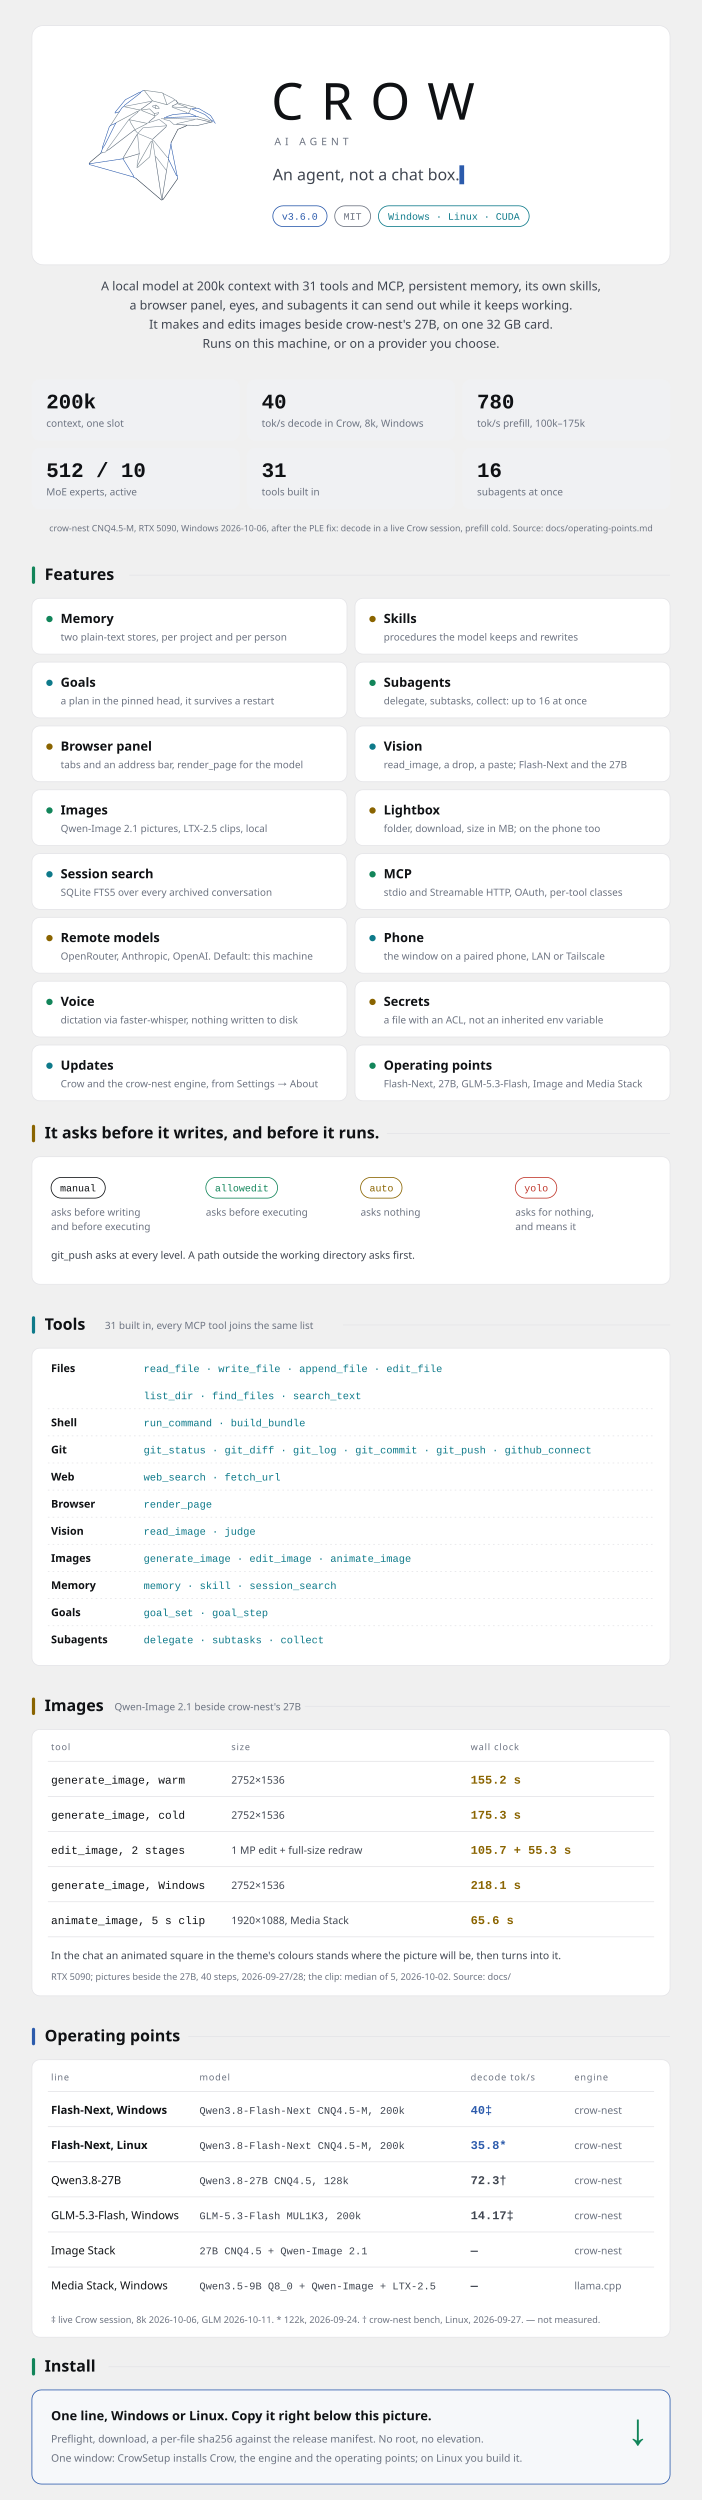
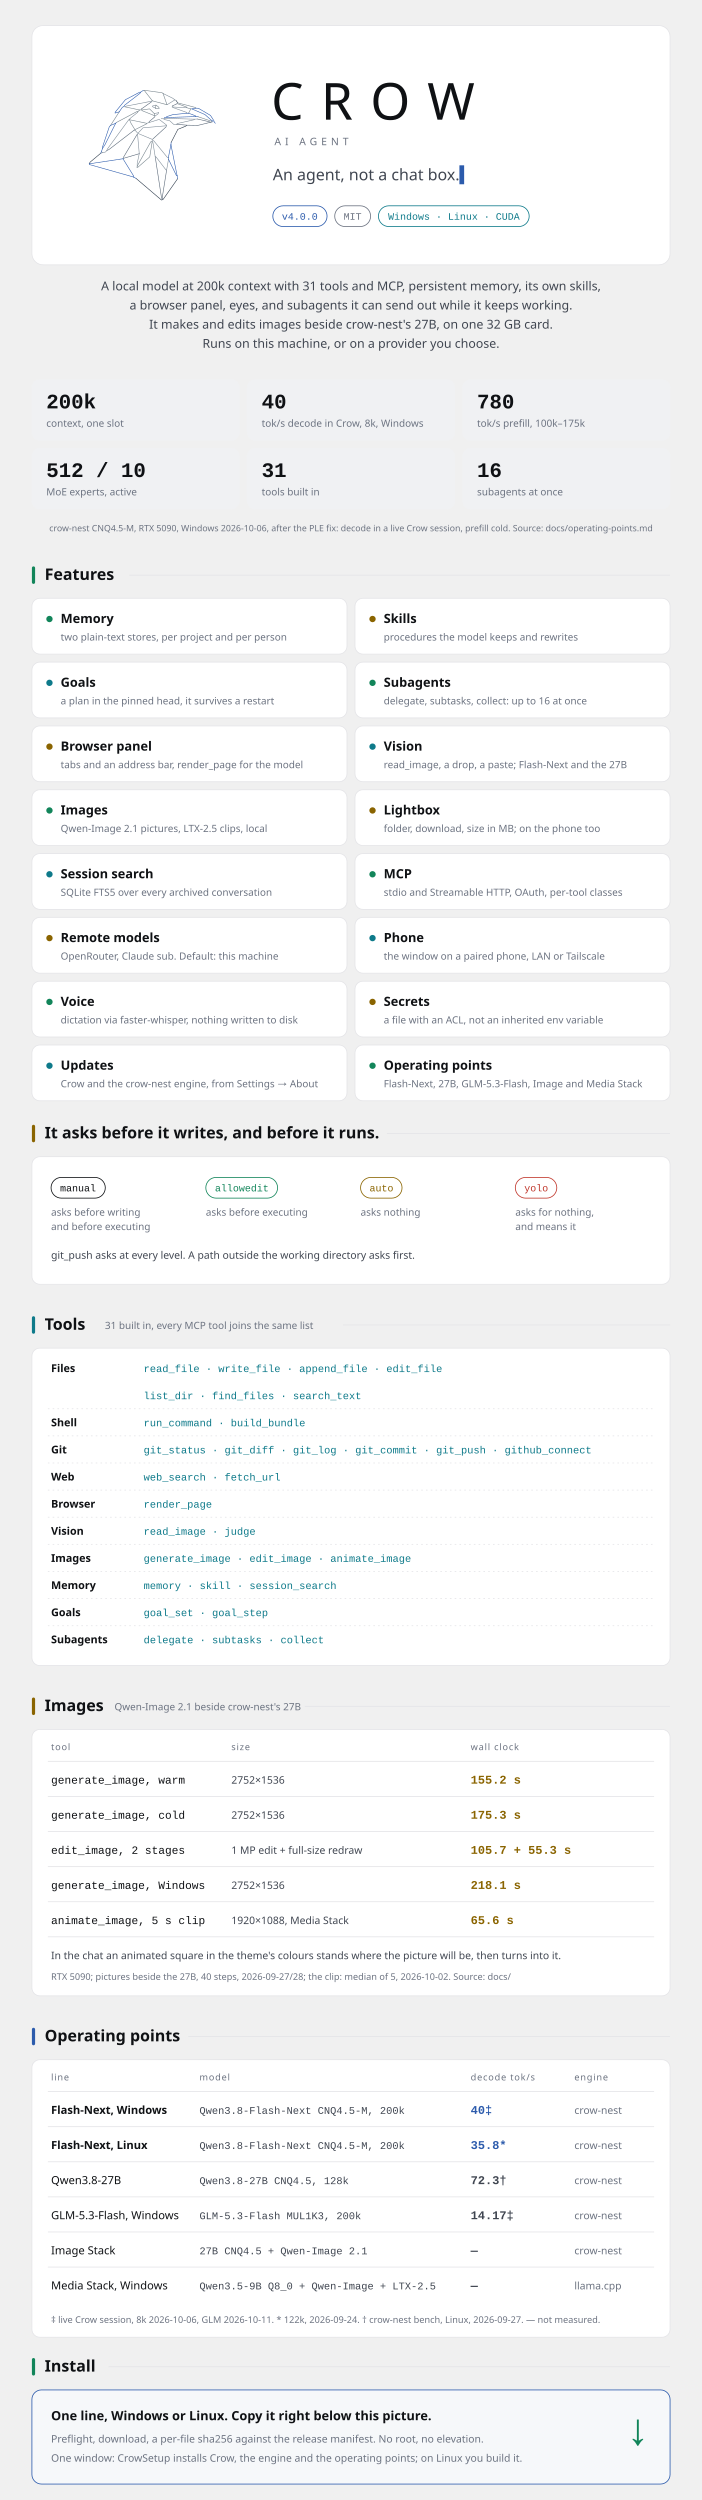
<svg xmlns="http://www.w3.org/2000/svg" viewBox="0 0 880 3134" width="880" height="3134" role="img" aria-label="Crow: an agent, not a chat box. Features, tools, images, operating points.">
  <rect x="40" y="32" width="800" height="300" rx="14" fill="#ffffff" stroke="#e4e4e7" />
  <g transform="translate(70 62) scale(0.235)">
    <g fill="none" stroke-width="3" stroke-linejoin="round" stroke-linecap="round">
      <path stroke="#283647" d="M642 273 650 285" />
      <path stroke="#283647" d="M699 404 693 409 651 426 615 496" />
      <path stroke="#283647" d="M239 554 183 601 178 610" />
      <path stroke="#283647" d="M650 689 573 799 567 802" />
      <path stroke="#283647" d="M428 688 563 803" />
      <path stroke="#576575" d="M508 281 457 317" />
      <path stroke="#576575" d="M647 289 622 301" />
      <path stroke="#576575" d="M526 361 498 385" />
      <path stroke="#576575" d="M755 371 820 386 823 389" />
      <path stroke="#576575" d="M833 387 823 389" />
      <path stroke="#576575" d="M823 389 758 405 699 404" />
      <path stroke="#576575" d="M644 399 699 404" />
      <path stroke="#576575" d="M587 414 515 480" />
      <path stroke="#576575" d="M417 431 283 534 272 539" />
      <path stroke="#576575" d="M436 453 433 454 362 573 360 581" />
      <path stroke="#576575" d="M445 556 360 581" />
      <path stroke="#576575" d="M530 572 564 793 567 794" />
      <path stroke="#576575" d="M591 643 567 794" />
      <path stroke="#576575" d="M563 803 567 802" />
      <path stroke="#576575" d="M567 794 567 802" />
      <path stroke="#7f8c98" d="M572 235 625 261 635 269" />
      <path stroke="#7f8c98" d="M635 269 593 295" />
      <path stroke="#7f8c98" d="M635 269 642 273" />
      <path stroke="#7f8c98" d="M510 276 508 281" />
      <path stroke="#7f8c98" d="M510 276 376 302 368 306" />
      <path stroke="#7f8c98" d="M622 301 620 307 624 307" />
      <path stroke="#7f8c98" d="M534 297 515 302 517 306 532 313" />
      <path stroke="#7f8c98" d="M624 307 625 310 698 336 700 340" />
      <path stroke="#7f8c98" d="M624 307 699 311" />
      <path stroke="#7f8c98" d="M437 335 396 368" />
      <path stroke="#7f8c98" d="M549 337 544 345 529 355" />
      <path stroke="#7f8c98" d="M549 337 525 342" />
      <path stroke="#7f8c98" d="M498 385 497 390" />
      <path stroke="#7f8c98" d="M578 367 739 372" />
      <path stroke="#7f8c98" d="M562 369 575 370" />
      <path stroke="#7f8c98" d="M575 370 579 374 607 380 629 400 644 399" />
      <path stroke="#7f8c98" d="M739 372 737 375 648 395 644 399" />
      <path stroke="#7f8c98" d="M739 372 755 371" />
      <path stroke="#7f8c98" d="M388 376 275 531 272 539" />
      <path stroke="#7f8c98" d="M497 390 485 394" />
      <path stroke="#7f8c98" d="M497 390 551 373 590 403 591 407" />
      <path stroke="#7f8c98" d="M591 407 587 414" />
      <path stroke="#7f8c98" d="M591 407 465 418 438 447" />
      <path stroke="#7f8c98" d="M422 430 437 447" />
      <path stroke="#7f8c98" d="M438 448 515 480" />
      <path stroke="#7f8c98" d="M436 453 445 556" />
      <path stroke="#7f8c98" d="M515 484 523 488 594 575 600 578" />
      <path stroke="#7f8c98" d="M514 491 518 497 530 572" />
      <path stroke="#7f8c98" d="M272 539 265 547 248 551" />
      <path stroke="#7f8c98" d="M243 545 248 551" />
      <path stroke="#7f8c98" d="M248 551 239 554" />
      <path stroke="#7f8c98" d="M445 556 434 608 434 622" />
      <path stroke="#7f8c98" d="M530 572 535 574 587 642 591 643" />
      <path stroke="#7f8c98" d="M601 586 591 643" />
      <path stroke="#75838b" d="M474 218 567 231 572 235" />
      <path stroke="#75838b" d="M474 218 475 223 515 274" />
      <path stroke="#75838b" d="M474 218 467 218" />
      <path stroke="#75838b" d="M572 235 593 295" />
      <path stroke="#75838b" d="M515 274 510 276" />
      <path stroke="#75838b" d="M515 274 593 295" />
      <path stroke="#75838b" d="M457 317 455 322" />
      <path stroke="#75838b" d="M650 285 743 309 747 313" />
      <path stroke="#75838b" d="M647 289 697 307 699 311" />
      <path stroke="#75838b" d="M534 297 532 313" />
      <path stroke="#75838b" d="M534 297 547 306 552 314 533 316 532 313" />
      <path stroke="#75838b" d="M368 306 447 323" />
      <path stroke="#75838b" d="M699 311 720 317" />
      <path stroke="#75838b" d="M720 317 708 340" />
      <path stroke="#75838b" d="M455 322 447 323" />
      <path stroke="#75838b" d="M447 323 438 331" />
      <path stroke="#75838b" d="M458 323 500 317 525 342" />
      <path stroke="#75838b" d="M458 323 461 327 528 354" />
      <path stroke="#75838b" d="M438 331 437 335" />
      <path stroke="#75838b" d="M396 368 393 375" />
      <path stroke="#75838b" d="M438 331 433 331 322 390" />
      <path stroke="#75838b" d="M338 333 292 405" />
      <path stroke="#75838b" d="M525 342 528 354" />
      <path stroke="#75838b" d="M529 355 526 361" />
      <path stroke="#75838b" d="M759 359 828 382" />
      <path stroke="#75838b" d="M393 375 401 394 422 428" />
      <path stroke="#75838b" d="M393 375 388 376" />
      <path stroke="#75838b" d="M393 375 485 394" />
      <path stroke="#75838b" d="M828 382 833 387" />
      <path stroke="#75838b" d="M485 394 484 397 422 428" />
      <path stroke="#75838b" d="M422 430 417 431" />
      <path stroke="#75838b" d="M514 488 506 493 434 622" />
      <path stroke="#75838b" d="M514 491 501 573 438 628 433 629" />
      <path stroke="#75838b" d="M434 622 433 629" />
      <path stroke="#2c5bac" d="M467 218 452 228" />
      <path stroke="#2c5bac" d="M452 228 449 234 366 298 363 305" />
      <path stroke="#2c5bac" d="M452 228 447 228 371 268 317 334 316 339" />
      <path stroke="#2c5bac" d="M363 305 355 308 338 333" />
      <path stroke="#2c5bac" d="M747 313 725 317" />
      <path stroke="#2c5bac" d="M747 313 761 314 825 352 843 380 844 386" />
      <path stroke="#2c5bac" d="M725 317 795 347 830 378" />
      <path stroke="#2c5bac" d="M322 390 319 394" />
      <path stroke="#2c5bac" d="M338 333 316 339" />
      <path stroke="#2c5bac" d="M700 340 623 348 592 358 591 361" />
      <path stroke="#2c5bac" d="M700 340 708 340" />
      <path stroke="#2c5bac" d="M708 340 745 354 747 358" />
      <path stroke="#2c5bac" d="M747 358 595 363 591 361" />
      <path stroke="#2c5bac" d="M747 358 759 359" />
      <path stroke="#2c5bac" d="M591 361 580 363 578 367" />
      <path stroke="#2c5bac" d="M830 378 836 380 838 386" />
      <path stroke="#2c5bac" d="M844 386 851 394" />
      <path stroke="#2c5bac" d="M319 394 262 508 249 528" />
      <path stroke="#2c5bac" d="M319 394 292 405" />
      <path stroke="#2c5bac" d="M615 496 614 508" />
      <path stroke="#2c5bac" d="M292 405 285 413 248 523 249 528" />
      <path stroke="#2c5bac" d="M614 508 600 578" />
      <path stroke="#2c5bac" d="M614 508 647 674" />
      <path stroke="#2c5bac" d="M249 528 243 545" />
      <path stroke="#2c5bac" d="M243 545 239 554" />
      <path stroke="#2c5bac" d="M600 578 601 586" />
      <path stroke="#2c5bac" d="M358 583 178 610" />
      <path stroke="#2c5bac" d="M358 583 415 675 416 681" />
      <path stroke="#2c5bac" d="M601 586 643 672 647 674" />
      <path stroke="#2c5bac" d="M178 610 179 614 416 681" />
      <path stroke="#2c5bac" d="M647 674 650 689" />
      <path stroke="#2c5bac" d="M416 681 428 688" />
    </g>
  </g>
  <text x="340" y="150" font-family="-apple-system,BlinkMacSystemFont,'Segoe UI','Noto Sans',Helvetica,Arial,sans-serif" font-size="64" font-weight="300" fill="#0f1114" text-anchor="start" letter-spacing="22">CROW</text>
  <text x="344" y="182" font-family="-apple-system,BlinkMacSystemFont,'Segoe UI','Noto Sans',Helvetica,Arial,sans-serif" font-size="13" font-weight="400" fill="#6b7280" text-anchor="start" letter-spacing="5">AI AGENT</text>
  <text x="342" y="226" font-family="-apple-system,BlinkMacSystemFont,'Segoe UI','Noto Sans',Helvetica,Arial,sans-serif" font-size="20" fill="#3f4550">An agent, not a chat box.<tspan fill="#2c5bac">▍<animate attributeName="opacity" values="1;1;0;0" keyTimes="0;.5;.5;1" dur="1.1s" repeatCount="indefinite" />
    </tspan>
  </text>
  <rect x="342" y="258" width="68" height="26" rx="13" fill="none" stroke="#2c5bac" />
-   <text x="375.8" y="275.5" font-family="ui-monospace,SFMono-Regular,'SF Mono',Menlo,Consolas,'Liberation Mono',monospace" font-size="12.5" font-weight="400" fill="#2c5bac" text-anchor="middle" letter-spacing="0">v3.6.0</text>
+   <text x="375.8" y="275.5" font-family="ui-monospace,SFMono-Regular,'SF Mono',Menlo,Consolas,'Liberation Mono',monospace" font-size="12.5" font-weight="400" fill="#2c5bac" text-anchor="middle" letter-spacing="0">v4.0.0</text>
  <rect x="419.6" y="258" width="45" height="26" rx="13" fill="none" stroke="#6b7280" />
  <text x="442.0" y="275.5" font-family="ui-monospace,SFMono-Regular,'SF Mono',Menlo,Consolas,'Liberation Mono',monospace" font-size="12.5" font-weight="400" fill="#6b7280" text-anchor="middle" letter-spacing="0">MIT</text>
  <rect x="474.4" y="258" width="189" height="26" rx="13" fill="none" stroke="#0e7a8a" />
  <text x="569.0" y="275.5" font-family="ui-monospace,SFMono-Regular,'SF Mono',Menlo,Consolas,'Liberation Mono',monospace" font-size="12.5" font-weight="400" fill="#0e7a8a" text-anchor="middle" letter-spacing="0">Windows · Linux · CUDA</text>
  <text x="440.0" y="364" font-family="-apple-system,BlinkMacSystemFont,'Segoe UI','Noto Sans',Helvetica,Arial,sans-serif" font-size="15.5" font-weight="400" fill="#3f4550" text-anchor="middle" letter-spacing="0">A local model at 200k context with 31 tools and MCP, persistent memory, its own skills,</text>
  <text x="440.0" y="388" font-family="-apple-system,BlinkMacSystemFont,'Segoe UI','Noto Sans',Helvetica,Arial,sans-serif" font-size="15.5" font-weight="400" fill="#3f4550" text-anchor="middle" letter-spacing="0">a browser panel, eyes, and subagents it can send out while it keeps working.</text>
  <text x="440.0" y="412" font-family="-apple-system,BlinkMacSystemFont,'Segoe UI','Noto Sans',Helvetica,Arial,sans-serif" font-size="15.5" font-weight="400" fill="#3f4550" text-anchor="middle" letter-spacing="0">It makes and edits images beside crow-nest's 27B, on one 32 GB card.</text>
  <text x="440.0" y="436" font-family="-apple-system,BlinkMacSystemFont,'Segoe UI','Noto Sans',Helvetica,Arial,sans-serif" font-size="15.5" font-weight="400" fill="#3f4550" text-anchor="middle" letter-spacing="0">Runs on this machine, or on a provider you choose.</text>
  <rect x="40" y="476" width="260" height="76" rx="10" fill="#f0f1f3" stroke="#f0f1f3" />
  <text x="58" y="512" font-family="ui-monospace,SFMono-Regular,'SF Mono',Menlo,Consolas,'Liberation Mono',monospace" font-size="26" font-weight="600" fill="#0f1114" text-anchor="start" letter-spacing="0">200k</text>
  <text x="58" y="535" font-family="-apple-system,BlinkMacSystemFont,'Segoe UI','Noto Sans',Helvetica,Arial,sans-serif" font-size="12.5" font-weight="400" fill="#6b7280" text-anchor="start" letter-spacing="0">context, one slot</text>
  <rect x="310" y="476" width="260" height="76" rx="10" fill="#f0f1f3" stroke="#f0f1f3" />
  <text x="328" y="512" font-family="ui-monospace,SFMono-Regular,'SF Mono',Menlo,Consolas,'Liberation Mono',monospace" font-size="26" font-weight="600" fill="#0f1114" text-anchor="start" letter-spacing="0">40</text>
  <text x="328" y="535" font-family="-apple-system,BlinkMacSystemFont,'Segoe UI','Noto Sans',Helvetica,Arial,sans-serif" font-size="12.5" font-weight="400" fill="#6b7280" text-anchor="start" letter-spacing="0">tok/s decode in Crow, 8k, Windows</text>
  <rect x="580" y="476" width="260" height="76" rx="10" fill="#f0f1f3" stroke="#f0f1f3" />
  <text x="598" y="512" font-family="ui-monospace,SFMono-Regular,'SF Mono',Menlo,Consolas,'Liberation Mono',monospace" font-size="26" font-weight="600" fill="#0f1114" text-anchor="start" letter-spacing="0">780</text>
  <text x="598" y="535" font-family="-apple-system,BlinkMacSystemFont,'Segoe UI','Noto Sans',Helvetica,Arial,sans-serif" font-size="12.5" font-weight="400" fill="#6b7280" text-anchor="start" letter-spacing="0">tok/s prefill, 100k–175k</text>
  <rect x="40" y="562" width="260" height="76" rx="10" fill="#f0f1f3" stroke="#f0f1f3" />
  <text x="58" y="598" font-family="ui-monospace,SFMono-Regular,'SF Mono',Menlo,Consolas,'Liberation Mono',monospace" font-size="26" font-weight="600" fill="#0f1114" text-anchor="start" letter-spacing="0">512 / 10</text>
  <text x="58" y="621" font-family="-apple-system,BlinkMacSystemFont,'Segoe UI','Noto Sans',Helvetica,Arial,sans-serif" font-size="12.5" font-weight="400" fill="#6b7280" text-anchor="start" letter-spacing="0">MoE experts, active</text>
  <rect x="310" y="562" width="260" height="76" rx="10" fill="#f0f1f3" stroke="#f0f1f3" />
  <text x="328" y="598" font-family="ui-monospace,SFMono-Regular,'SF Mono',Menlo,Consolas,'Liberation Mono',monospace" font-size="26" font-weight="600" fill="#0f1114" text-anchor="start" letter-spacing="0">31</text>
  <text x="328" y="621" font-family="-apple-system,BlinkMacSystemFont,'Segoe UI','Noto Sans',Helvetica,Arial,sans-serif" font-size="12.5" font-weight="400" fill="#6b7280" text-anchor="start" letter-spacing="0">tools built in</text>
  <rect x="580" y="562" width="260" height="76" rx="10" fill="#f0f1f3" stroke="#f0f1f3" />
  <text x="598" y="598" font-family="ui-monospace,SFMono-Regular,'SF Mono',Menlo,Consolas,'Liberation Mono',monospace" font-size="26" font-weight="600" fill="#0f1114" text-anchor="start" letter-spacing="0">16</text>
  <text x="598" y="621" font-family="-apple-system,BlinkMacSystemFont,'Segoe UI','Noto Sans',Helvetica,Arial,sans-serif" font-size="12.5" font-weight="400" fill="#6b7280" text-anchor="start" letter-spacing="0">subagents at once</text>
  <text x="440.0" y="666" font-family="-apple-system,BlinkMacSystemFont,'Segoe UI','Noto Sans',Helvetica,Arial,sans-serif" font-size="11" font-weight="400" fill="#6b7280" text-anchor="middle" letter-spacing="0">crow-nest CNQ4.5-M, RTX 5090, Windows 2026-10-06, after the PLE fix: decode in a live Crow session, prefill cold. Source: docs/operating-points.md</text>
  <rect x="40" y="710" width="4" height="22" rx="2" fill="#12855a" />
  <text x="56" y="727" font-family="-apple-system,BlinkMacSystemFont,'Segoe UI','Noto Sans',Helvetica,Arial,sans-serif" font-size="20" font-weight="600" fill="#0f1114" text-anchor="start" letter-spacing="0">Features</text>
  <line x1="162" y1="721" x2="840" y2="721" stroke="#e4e4e7" />
  <rect x="40" y="750" width="395" height="70" rx="10" fill="#ffffff" stroke="#e4e4e7" />
  <circle cx="62" cy="776" r="4" fill="#12855a" />
  <text x="76" y="781" font-family="-apple-system,BlinkMacSystemFont,'Segoe UI','Noto Sans',Helvetica,Arial,sans-serif" font-size="16" font-weight="600" fill="#0f1114" text-anchor="start" letter-spacing="0">Memory</text>
  <text x="76" y="803" font-family="-apple-system,BlinkMacSystemFont,'Segoe UI','Noto Sans',Helvetica,Arial,sans-serif" font-size="12.5" font-weight="400" fill="#6b7280" text-anchor="start" letter-spacing="0">two plain-text stores, per project and per person</text>
  <rect x="445" y="750" width="395" height="70" rx="10" fill="#ffffff" stroke="#e4e4e7" />
  <circle cx="467" cy="776" r="4" fill="#8a6400" />
  <text x="481" y="781" font-family="-apple-system,BlinkMacSystemFont,'Segoe UI','Noto Sans',Helvetica,Arial,sans-serif" font-size="16" font-weight="600" fill="#0f1114" text-anchor="start" letter-spacing="0">Skills</text>
  <text x="481" y="803" font-family="-apple-system,BlinkMacSystemFont,'Segoe UI','Noto Sans',Helvetica,Arial,sans-serif" font-size="12.5" font-weight="400" fill="#6b7280" text-anchor="start" letter-spacing="0">procedures the model keeps and rewrites</text>
  <rect x="40" y="830" width="395" height="70" rx="10" fill="#ffffff" stroke="#e4e4e7" />
  <circle cx="62" cy="856" r="4" fill="#0e7a8a" />
  <text x="76" y="861" font-family="-apple-system,BlinkMacSystemFont,'Segoe UI','Noto Sans',Helvetica,Arial,sans-serif" font-size="16" font-weight="600" fill="#0f1114" text-anchor="start" letter-spacing="0">Goals</text>
  <text x="76" y="883" font-family="-apple-system,BlinkMacSystemFont,'Segoe UI','Noto Sans',Helvetica,Arial,sans-serif" font-size="12.5" font-weight="400" fill="#6b7280" text-anchor="start" letter-spacing="0">a plan in the pinned head, it survives a restart</text>
  <rect x="445" y="830" width="395" height="70" rx="10" fill="#ffffff" stroke="#e4e4e7" />
  <circle cx="467" cy="856" r="4" fill="#12855a" />
  <text x="481" y="861" font-family="-apple-system,BlinkMacSystemFont,'Segoe UI','Noto Sans',Helvetica,Arial,sans-serif" font-size="16" font-weight="600" fill="#0f1114" text-anchor="start" letter-spacing="0">Subagents</text>
  <text x="481" y="883" font-family="-apple-system,BlinkMacSystemFont,'Segoe UI','Noto Sans',Helvetica,Arial,sans-serif" font-size="12.5" font-weight="400" fill="#6b7280" text-anchor="start" letter-spacing="0">delegate, subtasks, collect: up to 16 at once</text>
  <rect x="40" y="910" width="395" height="70" rx="10" fill="#ffffff" stroke="#e4e4e7" />
  <circle cx="62" cy="936" r="4" fill="#8a6400" />
  <text x="76" y="941" font-family="-apple-system,BlinkMacSystemFont,'Segoe UI','Noto Sans',Helvetica,Arial,sans-serif" font-size="16" font-weight="600" fill="#0f1114" text-anchor="start" letter-spacing="0">Browser panel</text>
  <text x="76" y="963" font-family="-apple-system,BlinkMacSystemFont,'Segoe UI','Noto Sans',Helvetica,Arial,sans-serif" font-size="12.5" font-weight="400" fill="#6b7280" text-anchor="start" letter-spacing="0">tabs and an address bar, render_page for the model</text>
  <rect x="445" y="910" width="395" height="70" rx="10" fill="#ffffff" stroke="#e4e4e7" />
  <circle cx="467" cy="936" r="4" fill="#0e7a8a" />
  <text x="481" y="941" font-family="-apple-system,BlinkMacSystemFont,'Segoe UI','Noto Sans',Helvetica,Arial,sans-serif" font-size="16" font-weight="600" fill="#0f1114" text-anchor="start" letter-spacing="0">Vision</text>
  <text x="481" y="963" font-family="-apple-system,BlinkMacSystemFont,'Segoe UI','Noto Sans',Helvetica,Arial,sans-serif" font-size="12.5" font-weight="400" fill="#6b7280" text-anchor="start" letter-spacing="0">read_image, a drop, a paste; Flash-Next and the 27B</text>
  <rect x="40" y="990" width="395" height="70" rx="10" fill="#ffffff" stroke="#e4e4e7" />
  <circle cx="62" cy="1016" r="4" fill="#12855a" />
  <text x="76" y="1021" font-family="-apple-system,BlinkMacSystemFont,'Segoe UI','Noto Sans',Helvetica,Arial,sans-serif" font-size="16" font-weight="600" fill="#0f1114" text-anchor="start" letter-spacing="0">Images</text>
  <text x="76" y="1043" font-family="-apple-system,BlinkMacSystemFont,'Segoe UI','Noto Sans',Helvetica,Arial,sans-serif" font-size="12.5" font-weight="400" fill="#6b7280" text-anchor="start" letter-spacing="0">Qwen-Image 2.1 pictures, LTX-2.5 clips, local</text>
  <rect x="445" y="990" width="395" height="70" rx="10" fill="#ffffff" stroke="#e4e4e7" />
  <circle cx="467" cy="1016" r="4" fill="#8a6400" />
  <text x="481" y="1021" font-family="-apple-system,BlinkMacSystemFont,'Segoe UI','Noto Sans',Helvetica,Arial,sans-serif" font-size="16" font-weight="600" fill="#0f1114" text-anchor="start" letter-spacing="0">Lightbox</text>
  <text x="481" y="1043" font-family="-apple-system,BlinkMacSystemFont,'Segoe UI','Noto Sans',Helvetica,Arial,sans-serif" font-size="12.5" font-weight="400" fill="#6b7280" text-anchor="start" letter-spacing="0">folder, download, size in MB; on the phone too</text>
  <rect x="40" y="1070" width="395" height="70" rx="10" fill="#ffffff" stroke="#e4e4e7" />
  <circle cx="62" cy="1096" r="4" fill="#0e7a8a" />
  <text x="76" y="1101" font-family="-apple-system,BlinkMacSystemFont,'Segoe UI','Noto Sans',Helvetica,Arial,sans-serif" font-size="16" font-weight="600" fill="#0f1114" text-anchor="start" letter-spacing="0">Session search</text>
  <text x="76" y="1123" font-family="-apple-system,BlinkMacSystemFont,'Segoe UI','Noto Sans',Helvetica,Arial,sans-serif" font-size="12.5" font-weight="400" fill="#6b7280" text-anchor="start" letter-spacing="0">SQLite FTS5 over every archived conversation</text>
  <rect x="445" y="1070" width="395" height="70" rx="10" fill="#ffffff" stroke="#e4e4e7" />
  <circle cx="467" cy="1096" r="4" fill="#12855a" />
  <text x="481" y="1101" font-family="-apple-system,BlinkMacSystemFont,'Segoe UI','Noto Sans',Helvetica,Arial,sans-serif" font-size="16" font-weight="600" fill="#0f1114" text-anchor="start" letter-spacing="0">MCP</text>
  <text x="481" y="1123" font-family="-apple-system,BlinkMacSystemFont,'Segoe UI','Noto Sans',Helvetica,Arial,sans-serif" font-size="12.5" font-weight="400" fill="#6b7280" text-anchor="start" letter-spacing="0">stdio and Streamable HTTP, OAuth, per-tool classes</text>
  <rect x="40" y="1150" width="395" height="70" rx="10" fill="#ffffff" stroke="#e4e4e7" />
  <circle cx="62" cy="1176" r="4" fill="#8a6400" />
  <text x="76" y="1181" font-family="-apple-system,BlinkMacSystemFont,'Segoe UI','Noto Sans',Helvetica,Arial,sans-serif" font-size="16" font-weight="600" fill="#0f1114" text-anchor="start" letter-spacing="0">Remote models</text>
-   <text x="76" y="1203" font-family="-apple-system,BlinkMacSystemFont,'Segoe UI','Noto Sans',Helvetica,Arial,sans-serif" font-size="12.5" font-weight="400" fill="#6b7280" text-anchor="start" letter-spacing="0">OpenRouter, Anthropic, OpenAI. Default: this machine</text>
+   <text x="76" y="1203" font-family="-apple-system,BlinkMacSystemFont,'Segoe UI','Noto Sans',Helvetica,Arial,sans-serif" font-size="12.5" font-weight="400" fill="#6b7280" text-anchor="start" letter-spacing="0">OpenRouter, Claude sub. Default: this machine</text>
  <rect x="445" y="1150" width="395" height="70" rx="10" fill="#ffffff" stroke="#e4e4e7" />
  <circle cx="467" cy="1176" r="4" fill="#0e7a8a" />
  <text x="481" y="1181" font-family="-apple-system,BlinkMacSystemFont,'Segoe UI','Noto Sans',Helvetica,Arial,sans-serif" font-size="16" font-weight="600" fill="#0f1114" text-anchor="start" letter-spacing="0">Phone</text>
  <text x="481" y="1203" font-family="-apple-system,BlinkMacSystemFont,'Segoe UI','Noto Sans',Helvetica,Arial,sans-serif" font-size="12.5" font-weight="400" fill="#6b7280" text-anchor="start" letter-spacing="0">the window on a paired phone, LAN or Tailscale</text>
  <rect x="40" y="1230" width="395" height="70" rx="10" fill="#ffffff" stroke="#e4e4e7" />
  <circle cx="62" cy="1256" r="4" fill="#12855a" />
  <text x="76" y="1261" font-family="-apple-system,BlinkMacSystemFont,'Segoe UI','Noto Sans',Helvetica,Arial,sans-serif" font-size="16" font-weight="600" fill="#0f1114" text-anchor="start" letter-spacing="0">Voice</text>
  <text x="76" y="1283" font-family="-apple-system,BlinkMacSystemFont,'Segoe UI','Noto Sans',Helvetica,Arial,sans-serif" font-size="12.5" font-weight="400" fill="#6b7280" text-anchor="start" letter-spacing="0">dictation via faster-whisper, nothing written to disk</text>
  <rect x="445" y="1230" width="395" height="70" rx="10" fill="#ffffff" stroke="#e4e4e7" />
  <circle cx="467" cy="1256" r="4" fill="#8a6400" />
  <text x="481" y="1261" font-family="-apple-system,BlinkMacSystemFont,'Segoe UI','Noto Sans',Helvetica,Arial,sans-serif" font-size="16" font-weight="600" fill="#0f1114" text-anchor="start" letter-spacing="0">Secrets</text>
  <text x="481" y="1283" font-family="-apple-system,BlinkMacSystemFont,'Segoe UI','Noto Sans',Helvetica,Arial,sans-serif" font-size="12.5" font-weight="400" fill="#6b7280" text-anchor="start" letter-spacing="0">a file with an ACL, not an inherited env variable</text>
  <rect x="40" y="1310" width="395" height="70" rx="10" fill="#ffffff" stroke="#e4e4e7" />
  <circle cx="62" cy="1336" r="4" fill="#0e7a8a" />
  <text x="76" y="1341" font-family="-apple-system,BlinkMacSystemFont,'Segoe UI','Noto Sans',Helvetica,Arial,sans-serif" font-size="16" font-weight="600" fill="#0f1114" text-anchor="start" letter-spacing="0">Updates</text>
  <text x="76" y="1363" font-family="-apple-system,BlinkMacSystemFont,'Segoe UI','Noto Sans',Helvetica,Arial,sans-serif" font-size="12.5" font-weight="400" fill="#6b7280" text-anchor="start" letter-spacing="0">Crow and the crow-nest engine, from Settings → About</text>
  <rect x="445" y="1310" width="395" height="70" rx="10" fill="#ffffff" stroke="#e4e4e7" />
  <circle cx="467" cy="1336" r="4" fill="#12855a" />
  <text x="481" y="1341" font-family="-apple-system,BlinkMacSystemFont,'Segoe UI','Noto Sans',Helvetica,Arial,sans-serif" font-size="16" font-weight="600" fill="#0f1114" text-anchor="start" letter-spacing="0">Operating points</text>
  <text x="481" y="1363" font-family="-apple-system,BlinkMacSystemFont,'Segoe UI','Noto Sans',Helvetica,Arial,sans-serif" font-size="12.5" font-weight="400" fill="#6b7280" text-anchor="start" letter-spacing="0">Flash-Next, 27B, GLM-5.3-Flash, Image and Media Stack</text>
  <rect x="40" y="1410" width="4" height="22" rx="2" fill="#8a6400" />
  <text x="56" y="1427" font-family="-apple-system,BlinkMacSystemFont,'Segoe UI','Noto Sans',Helvetica,Arial,sans-serif" font-size="20" font-weight="600" fill="#0f1114" text-anchor="start" letter-spacing="0">It asks before it writes, and before it runs.</text>
  <line x1="485" y1="1421" x2="840" y2="1421" stroke="#e4e4e7" />
  <rect x="40" y="1450" width="800" height="160" rx="10" fill="#ffffff" stroke="#e4e4e7" />
  <rect x="64" y="1476" width="68" height="26" rx="13" fill="none" stroke="#0f1114" />
  <text x="97.8" y="1493.5" font-family="ui-monospace,SFMono-Regular,'SF Mono',Menlo,Consolas,'Liberation Mono',monospace" font-size="12.5" font-weight="400" fill="#0f1114" text-anchor="middle" letter-spacing="0">manual</text>
  <text x="64" y="1524" font-family="-apple-system,BlinkMacSystemFont,'Segoe UI','Noto Sans',Helvetica,Arial,sans-serif" font-size="12.5" font-weight="400" fill="#6b7280" text-anchor="start" letter-spacing="0">asks before writing</text>
  <text x="64" y="1542" font-family="-apple-system,BlinkMacSystemFont,'Segoe UI','Noto Sans',Helvetica,Arial,sans-serif" font-size="12.5" font-weight="400" fill="#6b7280" text-anchor="start" letter-spacing="0">and before executing</text>
  <rect x="258" y="1476" width="90" height="26" rx="13" fill="none" stroke="#12855a" />
  <text x="303.2" y="1493.5" font-family="ui-monospace,SFMono-Regular,'SF Mono',Menlo,Consolas,'Liberation Mono',monospace" font-size="12.5" font-weight="400" fill="#12855a" text-anchor="middle" letter-spacing="0">allowedit</text>
  <text x="258" y="1524" font-family="-apple-system,BlinkMacSystemFont,'Segoe UI','Noto Sans',Helvetica,Arial,sans-serif" font-size="12.5" font-weight="400" fill="#6b7280" text-anchor="start" letter-spacing="0">asks before executing</text>
  <rect x="452" y="1476" width="52" height="26" rx="13" fill="none" stroke="#8a6400" />
  <text x="478.2" y="1493.5" font-family="ui-monospace,SFMono-Regular,'SF Mono',Menlo,Consolas,'Liberation Mono',monospace" font-size="12.5" font-weight="400" fill="#8a6400" text-anchor="middle" letter-spacing="0">auto</text>
  <text x="452" y="1524" font-family="-apple-system,BlinkMacSystemFont,'Segoe UI','Noto Sans',Helvetica,Arial,sans-serif" font-size="12.5" font-weight="400" fill="#6b7280" text-anchor="start" letter-spacing="0">asks nothing</text>
  <rect x="646" y="1476" width="52" height="26" rx="13" fill="none" stroke="#c0362b" />
  <text x="672.2" y="1493.5" font-family="ui-monospace,SFMono-Regular,'SF Mono',Menlo,Consolas,'Liberation Mono',monospace" font-size="12.5" font-weight="400" fill="#c0362b" text-anchor="middle" letter-spacing="0">yolo</text>
  <text x="646" y="1524" font-family="-apple-system,BlinkMacSystemFont,'Segoe UI','Noto Sans',Helvetica,Arial,sans-serif" font-size="12.5" font-weight="400" fill="#6b7280" text-anchor="start" letter-spacing="0">asks for nothing,</text>
  <text x="646" y="1542" font-family="-apple-system,BlinkMacSystemFont,'Segoe UI','Noto Sans',Helvetica,Arial,sans-serif" font-size="12.5" font-weight="400" fill="#6b7280" text-anchor="start" letter-spacing="0">and means it</text>
  <text x="64" y="1578" font-family="-apple-system,BlinkMacSystemFont,'Segoe UI','Noto Sans',Helvetica,Arial,sans-serif" font-size="13" font-weight="400" fill="#3f4550" text-anchor="start" letter-spacing="0">git_push asks at every level. A path outside the working directory asks first.</text>
  <rect x="40" y="1650" width="4" height="22" rx="2" fill="#0e7a8a" />
  <text x="56" y="1667" font-family="-apple-system,BlinkMacSystemFont,'Segoe UI','Noto Sans',Helvetica,Arial,sans-serif" font-size="20" font-weight="600" fill="#0f1114" text-anchor="start" letter-spacing="0">Tools</text>
  <text x="131.5" y="1666" font-family="-apple-system,BlinkMacSystemFont,'Segoe UI','Noto Sans',Helvetica,Arial,sans-serif" font-size="12.5" font-weight="400" fill="#6b7280" text-anchor="start" letter-spacing="0">31 built in, every MCP tool joins the same list</text>
  <line x1="430" y1="1661" x2="840" y2="1661" stroke="#e4e4e7" />
  <rect x="40" y="1690" width="800" height="398" rx="10" fill="#ffffff" stroke="#e4e4e7" />
  <text x="64" y="1720" font-family="-apple-system,BlinkMacSystemFont,'Segoe UI','Noto Sans',Helvetica,Arial,sans-serif" font-size="13.5" font-weight="600" fill="#0f1114" text-anchor="start" letter-spacing="0">Files</text>
  <text x="180" y="1720" font-family="ui-monospace,SFMono-Regular,'SF Mono',Menlo,Consolas,'Liberation Mono',monospace" font-size="13" font-weight="400" fill="#0e7a8a" text-anchor="start" letter-spacing="0">read_file · write_file · append_file · edit_file</text>
  <text x="64" y="1754" font-family="-apple-system,BlinkMacSystemFont,'Segoe UI','Noto Sans',Helvetica,Arial,sans-serif" font-size="13.5" font-weight="600" fill="#0f1114" text-anchor="start" letter-spacing="0" />
  <text x="180" y="1754" font-family="ui-monospace,SFMono-Regular,'SF Mono',Menlo,Consolas,'Liberation Mono',monospace" font-size="13" font-weight="400" fill="#0e7a8a" text-anchor="start" letter-spacing="0">list_dir · find_files · search_text</text>
  <line x1="60" y1="1766" x2="820" y2="1766" stroke="#e4e4e7" stroke-dasharray="2 4" />
  <text x="64" y="1788" font-family="-apple-system,BlinkMacSystemFont,'Segoe UI','Noto Sans',Helvetica,Arial,sans-serif" font-size="13.5" font-weight="600" fill="#0f1114" text-anchor="start" letter-spacing="0">Shell</text>
  <text x="180" y="1788" font-family="ui-monospace,SFMono-Regular,'SF Mono',Menlo,Consolas,'Liberation Mono',monospace" font-size="13" font-weight="400" fill="#0e7a8a" text-anchor="start" letter-spacing="0">run_command · build_bundle</text>
  <line x1="60" y1="1800" x2="820" y2="1800" stroke="#e4e4e7" stroke-dasharray="2 4" />
  <text x="64" y="1822" font-family="-apple-system,BlinkMacSystemFont,'Segoe UI','Noto Sans',Helvetica,Arial,sans-serif" font-size="13.5" font-weight="600" fill="#0f1114" text-anchor="start" letter-spacing="0">Git</text>
  <text x="180" y="1822" font-family="ui-monospace,SFMono-Regular,'SF Mono',Menlo,Consolas,'Liberation Mono',monospace" font-size="13" font-weight="400" fill="#0e7a8a" text-anchor="start" letter-spacing="0">git_status · git_diff · git_log · git_commit · git_push · github_connect</text>
  <line x1="60" y1="1834" x2="820" y2="1834" stroke="#e4e4e7" stroke-dasharray="2 4" />
  <text x="64" y="1856" font-family="-apple-system,BlinkMacSystemFont,'Segoe UI','Noto Sans',Helvetica,Arial,sans-serif" font-size="13.5" font-weight="600" fill="#0f1114" text-anchor="start" letter-spacing="0">Web</text>
  <text x="180" y="1856" font-family="ui-monospace,SFMono-Regular,'SF Mono',Menlo,Consolas,'Liberation Mono',monospace" font-size="13" font-weight="400" fill="#0e7a8a" text-anchor="start" letter-spacing="0">web_search · fetch_url</text>
  <line x1="60" y1="1868" x2="820" y2="1868" stroke="#e4e4e7" stroke-dasharray="2 4" />
  <text x="64" y="1890" font-family="-apple-system,BlinkMacSystemFont,'Segoe UI','Noto Sans',Helvetica,Arial,sans-serif" font-size="13.5" font-weight="600" fill="#0f1114" text-anchor="start" letter-spacing="0">Browser</text>
  <text x="180" y="1890" font-family="ui-monospace,SFMono-Regular,'SF Mono',Menlo,Consolas,'Liberation Mono',monospace" font-size="13" font-weight="400" fill="#0e7a8a" text-anchor="start" letter-spacing="0">render_page</text>
  <line x1="60" y1="1902" x2="820" y2="1902" stroke="#e4e4e7" stroke-dasharray="2 4" />
  <text x="64" y="1924" font-family="-apple-system,BlinkMacSystemFont,'Segoe UI','Noto Sans',Helvetica,Arial,sans-serif" font-size="13.5" font-weight="600" fill="#0f1114" text-anchor="start" letter-spacing="0">Vision</text>
  <text x="180" y="1924" font-family="ui-monospace,SFMono-Regular,'SF Mono',Menlo,Consolas,'Liberation Mono',monospace" font-size="13" font-weight="400" fill="#0e7a8a" text-anchor="start" letter-spacing="0">read_image · judge</text>
  <line x1="60" y1="1936" x2="820" y2="1936" stroke="#e4e4e7" stroke-dasharray="2 4" />
  <text x="64" y="1958" font-family="-apple-system,BlinkMacSystemFont,'Segoe UI','Noto Sans',Helvetica,Arial,sans-serif" font-size="13.5" font-weight="600" fill="#0f1114" text-anchor="start" letter-spacing="0">Images</text>
  <text x="180" y="1958" font-family="ui-monospace,SFMono-Regular,'SF Mono',Menlo,Consolas,'Liberation Mono',monospace" font-size="13" font-weight="400" fill="#0e7a8a" text-anchor="start" letter-spacing="0">generate_image · edit_image · animate_image</text>
  <line x1="60" y1="1970" x2="820" y2="1970" stroke="#e4e4e7" stroke-dasharray="2 4" />
  <text x="64" y="1992" font-family="-apple-system,BlinkMacSystemFont,'Segoe UI','Noto Sans',Helvetica,Arial,sans-serif" font-size="13.5" font-weight="600" fill="#0f1114" text-anchor="start" letter-spacing="0">Memory</text>
  <text x="180" y="1992" font-family="ui-monospace,SFMono-Regular,'SF Mono',Menlo,Consolas,'Liberation Mono',monospace" font-size="13" font-weight="400" fill="#0e7a8a" text-anchor="start" letter-spacing="0">memory · skill · session_search</text>
  <line x1="60" y1="2004" x2="820" y2="2004" stroke="#e4e4e7" stroke-dasharray="2 4" />
  <text x="64" y="2026" font-family="-apple-system,BlinkMacSystemFont,'Segoe UI','Noto Sans',Helvetica,Arial,sans-serif" font-size="13.5" font-weight="600" fill="#0f1114" text-anchor="start" letter-spacing="0">Goals</text>
  <text x="180" y="2026" font-family="ui-monospace,SFMono-Regular,'SF Mono',Menlo,Consolas,'Liberation Mono',monospace" font-size="13" font-weight="400" fill="#0e7a8a" text-anchor="start" letter-spacing="0">goal_set · goal_step</text>
  <line x1="60" y1="2038" x2="820" y2="2038" stroke="#e4e4e7" stroke-dasharray="2 4" />
  <text x="64" y="2060" font-family="-apple-system,BlinkMacSystemFont,'Segoe UI','Noto Sans',Helvetica,Arial,sans-serif" font-size="13.5" font-weight="600" fill="#0f1114" text-anchor="start" letter-spacing="0">Subagents</text>
  <text x="180" y="2060" font-family="ui-monospace,SFMono-Regular,'SF Mono',Menlo,Consolas,'Liberation Mono',monospace" font-size="13" font-weight="400" fill="#0e7a8a" text-anchor="start" letter-spacing="0">delegate · subtasks · collect</text>
  <rect x="40" y="2128" width="4" height="22" rx="2" fill="#8a6400" />
  <text x="56" y="2145" font-family="-apple-system,BlinkMacSystemFont,'Segoe UI','Noto Sans',Helvetica,Arial,sans-serif" font-size="20" font-weight="600" fill="#0f1114" text-anchor="start" letter-spacing="0">Images</text>
  <text x="143.5" y="2144" font-family="-apple-system,BlinkMacSystemFont,'Segoe UI','Noto Sans',Helvetica,Arial,sans-serif" font-size="12.5" font-weight="400" fill="#6b7280" text-anchor="start" letter-spacing="0">Qwen-Image 2.1 beside crow-nest's 27B</text>
  <line x1="382" y1="2139" x2="840" y2="2139" stroke="#e4e4e7" />
  <rect x="40" y="2168" width="800" height="334" rx="10" fill="#ffffff" stroke="#e4e4e7" />
  <text x="64" y="2194" font-family="-apple-system,BlinkMacSystemFont,'Segoe UI','Noto Sans',Helvetica,Arial,sans-serif" font-size="11.5" font-weight="400" fill="#6b7280" text-anchor="start" letter-spacing="1">tool</text>
  <text x="290" y="2194" font-family="-apple-system,BlinkMacSystemFont,'Segoe UI','Noto Sans',Helvetica,Arial,sans-serif" font-size="11.5" font-weight="400" fill="#6b7280" text-anchor="start" letter-spacing="1">size</text>
  <text x="590" y="2194" font-family="-apple-system,BlinkMacSystemFont,'Segoe UI','Noto Sans',Helvetica,Arial,sans-serif" font-size="11.5" font-weight="400" fill="#6b7280" text-anchor="start" letter-spacing="1">wall clock</text>
  <line x1="60" y1="2208" x2="820" y2="2208" stroke="#e4e4e7" />
  <text x="64" y="2236" font-family="ui-monospace,SFMono-Regular,'SF Mono',Menlo,Consolas,'Liberation Mono',monospace" font-size="14" font-weight="400" fill="#0f1114" text-anchor="start" letter-spacing="0">generate_image, warm</text>
  <text x="290" y="2236" font-family="-apple-system,BlinkMacSystemFont,'Segoe UI','Noto Sans',Helvetica,Arial,sans-serif" font-size="13" font-weight="400" fill="#3f4550" text-anchor="start" letter-spacing="0">2752×1536</text>
  <text x="590" y="2236" font-family="ui-monospace,SFMono-Regular,'SF Mono',Menlo,Consolas,'Liberation Mono',monospace" font-size="15" font-weight="600" fill="#8a6400" text-anchor="start" letter-spacing="0">155.2 s</text>
  <line x1="60" y1="2252" x2="820" y2="2252" stroke="#e4e4e7" />
  <text x="64" y="2280" font-family="ui-monospace,SFMono-Regular,'SF Mono',Menlo,Consolas,'Liberation Mono',monospace" font-size="14" font-weight="400" fill="#0f1114" text-anchor="start" letter-spacing="0">generate_image, cold</text>
  <text x="290" y="2280" font-family="-apple-system,BlinkMacSystemFont,'Segoe UI','Noto Sans',Helvetica,Arial,sans-serif" font-size="13" font-weight="400" fill="#3f4550" text-anchor="start" letter-spacing="0">2752×1536</text>
  <text x="590" y="2280" font-family="ui-monospace,SFMono-Regular,'SF Mono',Menlo,Consolas,'Liberation Mono',monospace" font-size="15" font-weight="600" fill="#8a6400" text-anchor="start" letter-spacing="0">175.3 s</text>
  <line x1="60" y1="2296" x2="820" y2="2296" stroke="#e4e4e7" />
  <text x="64" y="2324" font-family="ui-monospace,SFMono-Regular,'SF Mono',Menlo,Consolas,'Liberation Mono',monospace" font-size="14" font-weight="400" fill="#0f1114" text-anchor="start" letter-spacing="0">edit_image, 2 stages</text>
  <text x="290" y="2324" font-family="-apple-system,BlinkMacSystemFont,'Segoe UI','Noto Sans',Helvetica,Arial,sans-serif" font-size="13" font-weight="400" fill="#3f4550" text-anchor="start" letter-spacing="0">1 MP edit + full-size redraw</text>
  <text x="590" y="2324" font-family="ui-monospace,SFMono-Regular,'SF Mono',Menlo,Consolas,'Liberation Mono',monospace" font-size="15" font-weight="600" fill="#8a6400" text-anchor="start" letter-spacing="0">105.7 + 55.3 s</text>
  <line x1="60" y1="2340" x2="820" y2="2340" stroke="#e4e4e7" />
  <text x="64" y="2368" font-family="ui-monospace,SFMono-Regular,'SF Mono',Menlo,Consolas,'Liberation Mono',monospace" font-size="14" font-weight="400" fill="#0f1114" text-anchor="start" letter-spacing="0">generate_image, Windows</text>
  <text x="290" y="2368" font-family="-apple-system,BlinkMacSystemFont,'Segoe UI','Noto Sans',Helvetica,Arial,sans-serif" font-size="13" font-weight="400" fill="#3f4550" text-anchor="start" letter-spacing="0">2752×1536</text>
  <text x="590" y="2368" font-family="ui-monospace,SFMono-Regular,'SF Mono',Menlo,Consolas,'Liberation Mono',monospace" font-size="15" font-weight="600" fill="#8a6400" text-anchor="start" letter-spacing="0">218.1 s</text>
  <line x1="60" y1="2384" x2="820" y2="2384" stroke="#e4e4e7" />
  <text x="64" y="2412" font-family="ui-monospace,SFMono-Regular,'SF Mono',Menlo,Consolas,'Liberation Mono',monospace" font-size="14" font-weight="400" fill="#0f1114" text-anchor="start" letter-spacing="0">animate_image, 5 s clip</text>
  <text x="290" y="2412" font-family="-apple-system,BlinkMacSystemFont,'Segoe UI','Noto Sans',Helvetica,Arial,sans-serif" font-size="13" font-weight="400" fill="#3f4550" text-anchor="start" letter-spacing="0">1920×1088, Media Stack</text>
  <text x="590" y="2412" font-family="ui-monospace,SFMono-Regular,'SF Mono',Menlo,Consolas,'Liberation Mono',monospace" font-size="15" font-weight="600" fill="#8a6400" text-anchor="start" letter-spacing="0">65.6 s</text>
  <line x1="60" y1="2428" x2="820" y2="2428" stroke="#e4e4e7" />
  <text x="64" y="2456" font-family="-apple-system,BlinkMacSystemFont,'Segoe UI','Noto Sans',Helvetica,Arial,sans-serif" font-size="13" font-weight="400" fill="#3f4550" text-anchor="start" letter-spacing="0">In the chat an animated square in the theme's colours stands where the picture will be, then turns into it.</text>
  <text x="64" y="2482" font-family="-apple-system,BlinkMacSystemFont,'Segoe UI','Noto Sans',Helvetica,Arial,sans-serif" font-size="11.5" font-weight="400" fill="#6b7280" text-anchor="start" letter-spacing="0">RTX 5090; pictures beside the 27B, 40 steps, 2026-09-27/28; the clip: median of 5, 2026-10-02. Source: docs/</text>
  <rect x="40" y="2542" width="4" height="22" rx="2" fill="#2c5bac" />
  <text x="56" y="2559" font-family="-apple-system,BlinkMacSystemFont,'Segoe UI','Noto Sans',Helvetica,Arial,sans-serif" font-size="20" font-weight="600" fill="#0f1114" text-anchor="start" letter-spacing="0">Operating points</text>
  <line x1="236" y1="2553" x2="840" y2="2553" stroke="#e4e4e7" />
  <rect x="40" y="2582" width="800" height="348" rx="10" fill="#ffffff" stroke="#e4e4e7" />
  <text x="64" y="2608" font-family="-apple-system,BlinkMacSystemFont,'Segoe UI','Noto Sans',Helvetica,Arial,sans-serif" font-size="11.5" font-weight="400" fill="#6b7280" text-anchor="start" letter-spacing="1">line</text>
  <text x="250" y="2608" font-family="-apple-system,BlinkMacSystemFont,'Segoe UI','Noto Sans',Helvetica,Arial,sans-serif" font-size="11.5" font-weight="400" fill="#6b7280" text-anchor="start" letter-spacing="1">model</text>
  <text x="590" y="2608" font-family="-apple-system,BlinkMacSystemFont,'Segoe UI','Noto Sans',Helvetica,Arial,sans-serif" font-size="11.5" font-weight="400" fill="#6b7280" text-anchor="start" letter-spacing="1">decode tok/s</text>
  <text x="720" y="2608" font-family="-apple-system,BlinkMacSystemFont,'Segoe UI','Noto Sans',Helvetica,Arial,sans-serif" font-size="11.5" font-weight="400" fill="#6b7280" text-anchor="start" letter-spacing="1">engine</text>
  <line x1="60" y1="2622" x2="820" y2="2622" stroke="#e4e4e7" />
  <text x="64" y="2650" font-family="-apple-system,BlinkMacSystemFont,'Segoe UI','Noto Sans',Helvetica,Arial,sans-serif" font-size="14" font-weight="600" fill="#0f1114" text-anchor="start" letter-spacing="0">Flash-Next, Windows</text>
  <text x="250" y="2650" font-family="ui-monospace,SFMono-Regular,'SF Mono',Menlo,Consolas,'Liberation Mono',monospace" font-size="13" font-weight="400" fill="#3f4550" text-anchor="start" letter-spacing="0">Qwen3.8-Flash-Next CNQ4.5-M, 200k</text>
  <text x="590" y="2650" font-family="ui-monospace,SFMono-Regular,'SF Mono',Menlo,Consolas,'Liberation Mono',monospace" font-size="15" font-weight="600" fill="#2c5bac" text-anchor="start" letter-spacing="0">40‡</text>
  <text x="720" y="2650" font-family="-apple-system,BlinkMacSystemFont,'Segoe UI','Noto Sans',Helvetica,Arial,sans-serif" font-size="13" font-weight="400" fill="#6b7280" text-anchor="start" letter-spacing="0">crow-nest</text>
  <line x1="60" y1="2666" x2="820" y2="2666" stroke="#e4e4e7" />
  <text x="64" y="2694" font-family="-apple-system,BlinkMacSystemFont,'Segoe UI','Noto Sans',Helvetica,Arial,sans-serif" font-size="14" font-weight="600" fill="#0f1114" text-anchor="start" letter-spacing="0">Flash-Next, Linux</text>
  <text x="250" y="2694" font-family="ui-monospace,SFMono-Regular,'SF Mono',Menlo,Consolas,'Liberation Mono',monospace" font-size="13" font-weight="400" fill="#3f4550" text-anchor="start" letter-spacing="0">Qwen3.8-Flash-Next CNQ4.5-M, 200k</text>
  <text x="590" y="2694" font-family="ui-monospace,SFMono-Regular,'SF Mono',Menlo,Consolas,'Liberation Mono',monospace" font-size="15" font-weight="600" fill="#2c5bac" text-anchor="start" letter-spacing="0">35.8*</text>
  <text x="720" y="2694" font-family="-apple-system,BlinkMacSystemFont,'Segoe UI','Noto Sans',Helvetica,Arial,sans-serif" font-size="13" font-weight="400" fill="#6b7280" text-anchor="start" letter-spacing="0">crow-nest</text>
  <line x1="60" y1="2710" x2="820" y2="2710" stroke="#e4e4e7" />
  <text x="64" y="2738" font-family="-apple-system,BlinkMacSystemFont,'Segoe UI','Noto Sans',Helvetica,Arial,sans-serif" font-size="14" font-weight="400" fill="#0f1114" text-anchor="start" letter-spacing="0">Qwen3.8-27B</text>
  <text x="250" y="2738" font-family="ui-monospace,SFMono-Regular,'SF Mono',Menlo,Consolas,'Liberation Mono',monospace" font-size="13" font-weight="400" fill="#3f4550" text-anchor="start" letter-spacing="0">Qwen3.8-27B CNQ4.5, 128k</text>
  <text x="590" y="2738" font-family="ui-monospace,SFMono-Regular,'SF Mono',Menlo,Consolas,'Liberation Mono',monospace" font-size="15" font-weight="600" fill="#3f4550" text-anchor="start" letter-spacing="0">72.3†</text>
  <text x="720" y="2738" font-family="-apple-system,BlinkMacSystemFont,'Segoe UI','Noto Sans',Helvetica,Arial,sans-serif" font-size="13" font-weight="400" fill="#6b7280" text-anchor="start" letter-spacing="0">crow-nest</text>
  <line x1="60" y1="2754" x2="820" y2="2754" stroke="#e4e4e7" />
  <text x="64" y="2782" font-family="-apple-system,BlinkMacSystemFont,'Segoe UI','Noto Sans',Helvetica,Arial,sans-serif" font-size="14" font-weight="400" fill="#0f1114" text-anchor="start" letter-spacing="0">GLM-5.3-Flash, Windows</text>
  <text x="250" y="2782" font-family="ui-monospace,SFMono-Regular,'SF Mono',Menlo,Consolas,'Liberation Mono',monospace" font-size="13" font-weight="400" fill="#3f4550" text-anchor="start" letter-spacing="0">GLM-5.3-Flash MUL1K3, 200k</text>
  <text x="590" y="2782" font-family="ui-monospace,SFMono-Regular,'SF Mono',Menlo,Consolas,'Liberation Mono',monospace" font-size="15" font-weight="600" fill="#3f4550" text-anchor="start" letter-spacing="0">14.17‡</text>
  <text x="720" y="2782" font-family="-apple-system,BlinkMacSystemFont,'Segoe UI','Noto Sans',Helvetica,Arial,sans-serif" font-size="13" font-weight="400" fill="#6b7280" text-anchor="start" letter-spacing="0">crow-nest</text>
  <line x1="60" y1="2798" x2="820" y2="2798" stroke="#e4e4e7" />
  <text x="64" y="2826" font-family="-apple-system,BlinkMacSystemFont,'Segoe UI','Noto Sans',Helvetica,Arial,sans-serif" font-size="14" font-weight="400" fill="#0f1114" text-anchor="start" letter-spacing="0">Image Stack</text>
  <text x="250" y="2826" font-family="ui-monospace,SFMono-Regular,'SF Mono',Menlo,Consolas,'Liberation Mono',monospace" font-size="13" font-weight="400" fill="#3f4550" text-anchor="start" letter-spacing="0">27B CNQ4.5 + Qwen-Image 2.1</text>
  <text x="590" y="2826" font-family="ui-monospace,SFMono-Regular,'SF Mono',Menlo,Consolas,'Liberation Mono',monospace" font-size="15" font-weight="600" fill="#3f4550" text-anchor="start" letter-spacing="0">—</text>
  <text x="720" y="2826" font-family="-apple-system,BlinkMacSystemFont,'Segoe UI','Noto Sans',Helvetica,Arial,sans-serif" font-size="13" font-weight="400" fill="#6b7280" text-anchor="start" letter-spacing="0">crow-nest</text>
  <line x1="60" y1="2842" x2="820" y2="2842" stroke="#e4e4e7" />
  <text x="64" y="2870" font-family="-apple-system,BlinkMacSystemFont,'Segoe UI','Noto Sans',Helvetica,Arial,sans-serif" font-size="14" font-weight="400" fill="#0f1114" text-anchor="start" letter-spacing="0">Media Stack, Windows</text>
  <text x="250" y="2870" font-family="ui-monospace,SFMono-Regular,'SF Mono',Menlo,Consolas,'Liberation Mono',monospace" font-size="13" font-weight="400" fill="#3f4550" text-anchor="start" letter-spacing="0">Qwen3.5-9B Q8_0 + Qwen-Image + LTX-2.5</text>
  <text x="590" y="2870" font-family="ui-monospace,SFMono-Regular,'SF Mono',Menlo,Consolas,'Liberation Mono',monospace" font-size="15" font-weight="600" fill="#3f4550" text-anchor="start" letter-spacing="0">—</text>
  <text x="720" y="2870" font-family="-apple-system,BlinkMacSystemFont,'Segoe UI','Noto Sans',Helvetica,Arial,sans-serif" font-size="13" font-weight="400" fill="#6b7280" text-anchor="start" letter-spacing="0">llama.cpp</text>
  <text x="64" y="2912" font-family="-apple-system,BlinkMacSystemFont,'Segoe UI','Noto Sans',Helvetica,Arial,sans-serif" font-size="11.5" font-weight="400" fill="#6b7280" text-anchor="start" letter-spacing="0">‡ live Crow session, 8k 2026-10-06, GLM 2026-10-11. * 122k, 2026-09-24. † crow-nest bench, Linux, 2026-09-27. — not measured.</text>
  <rect x="40" y="2956" width="4" height="22" rx="2" fill="#12855a" />
  <text x="56" y="2973" font-family="-apple-system,BlinkMacSystemFont,'Segoe UI','Noto Sans',Helvetica,Arial,sans-serif" font-size="20" font-weight="600" fill="#0f1114" text-anchor="start" letter-spacing="0">Install</text>
  <line x1="136" y1="2967" x2="840" y2="2967" stroke="#e4e4e7" />
  <rect x="40" y="2996" width="800" height="118" rx="12" fill="#f6f8fa" stroke="#2c5bac" />
  <text x="64" y="3034" font-family="-apple-system,BlinkMacSystemFont,'Segoe UI','Noto Sans',Helvetica,Arial,sans-serif" font-size="16" font-weight="600" fill="#0f1114" text-anchor="start" letter-spacing="0">One line, Windows or Linux. Copy it right below this picture.</text>
  <text x="64" y="3062" font-family="-apple-system,BlinkMacSystemFont,'Segoe UI','Noto Sans',Helvetica,Arial,sans-serif" font-size="13" font-weight="400" fill="#6b7280" text-anchor="start" letter-spacing="0">Preflight, download, a per-file sha256 against the release manifest. No root, no elevation.</text>
  <text x="64" y="3086" font-family="-apple-system,BlinkMacSystemFont,'Segoe UI','Noto Sans',Helvetica,Arial,sans-serif" font-size="13" font-weight="400" fill="#6b7280" text-anchor="start" letter-spacing="0">One window: CrowSetup installs Crow, the engine and the operating points; on Linux you build it.</text>
  <text x="810" y="3062" font-family="-apple-system,BlinkMacSystemFont,'Segoe UI','Noto Sans',Helvetica,Arial,sans-serif" font-size="40" font-weight="400" fill="#12855a" text-anchor="end" letter-spacing="0">↓</text>
</svg>
